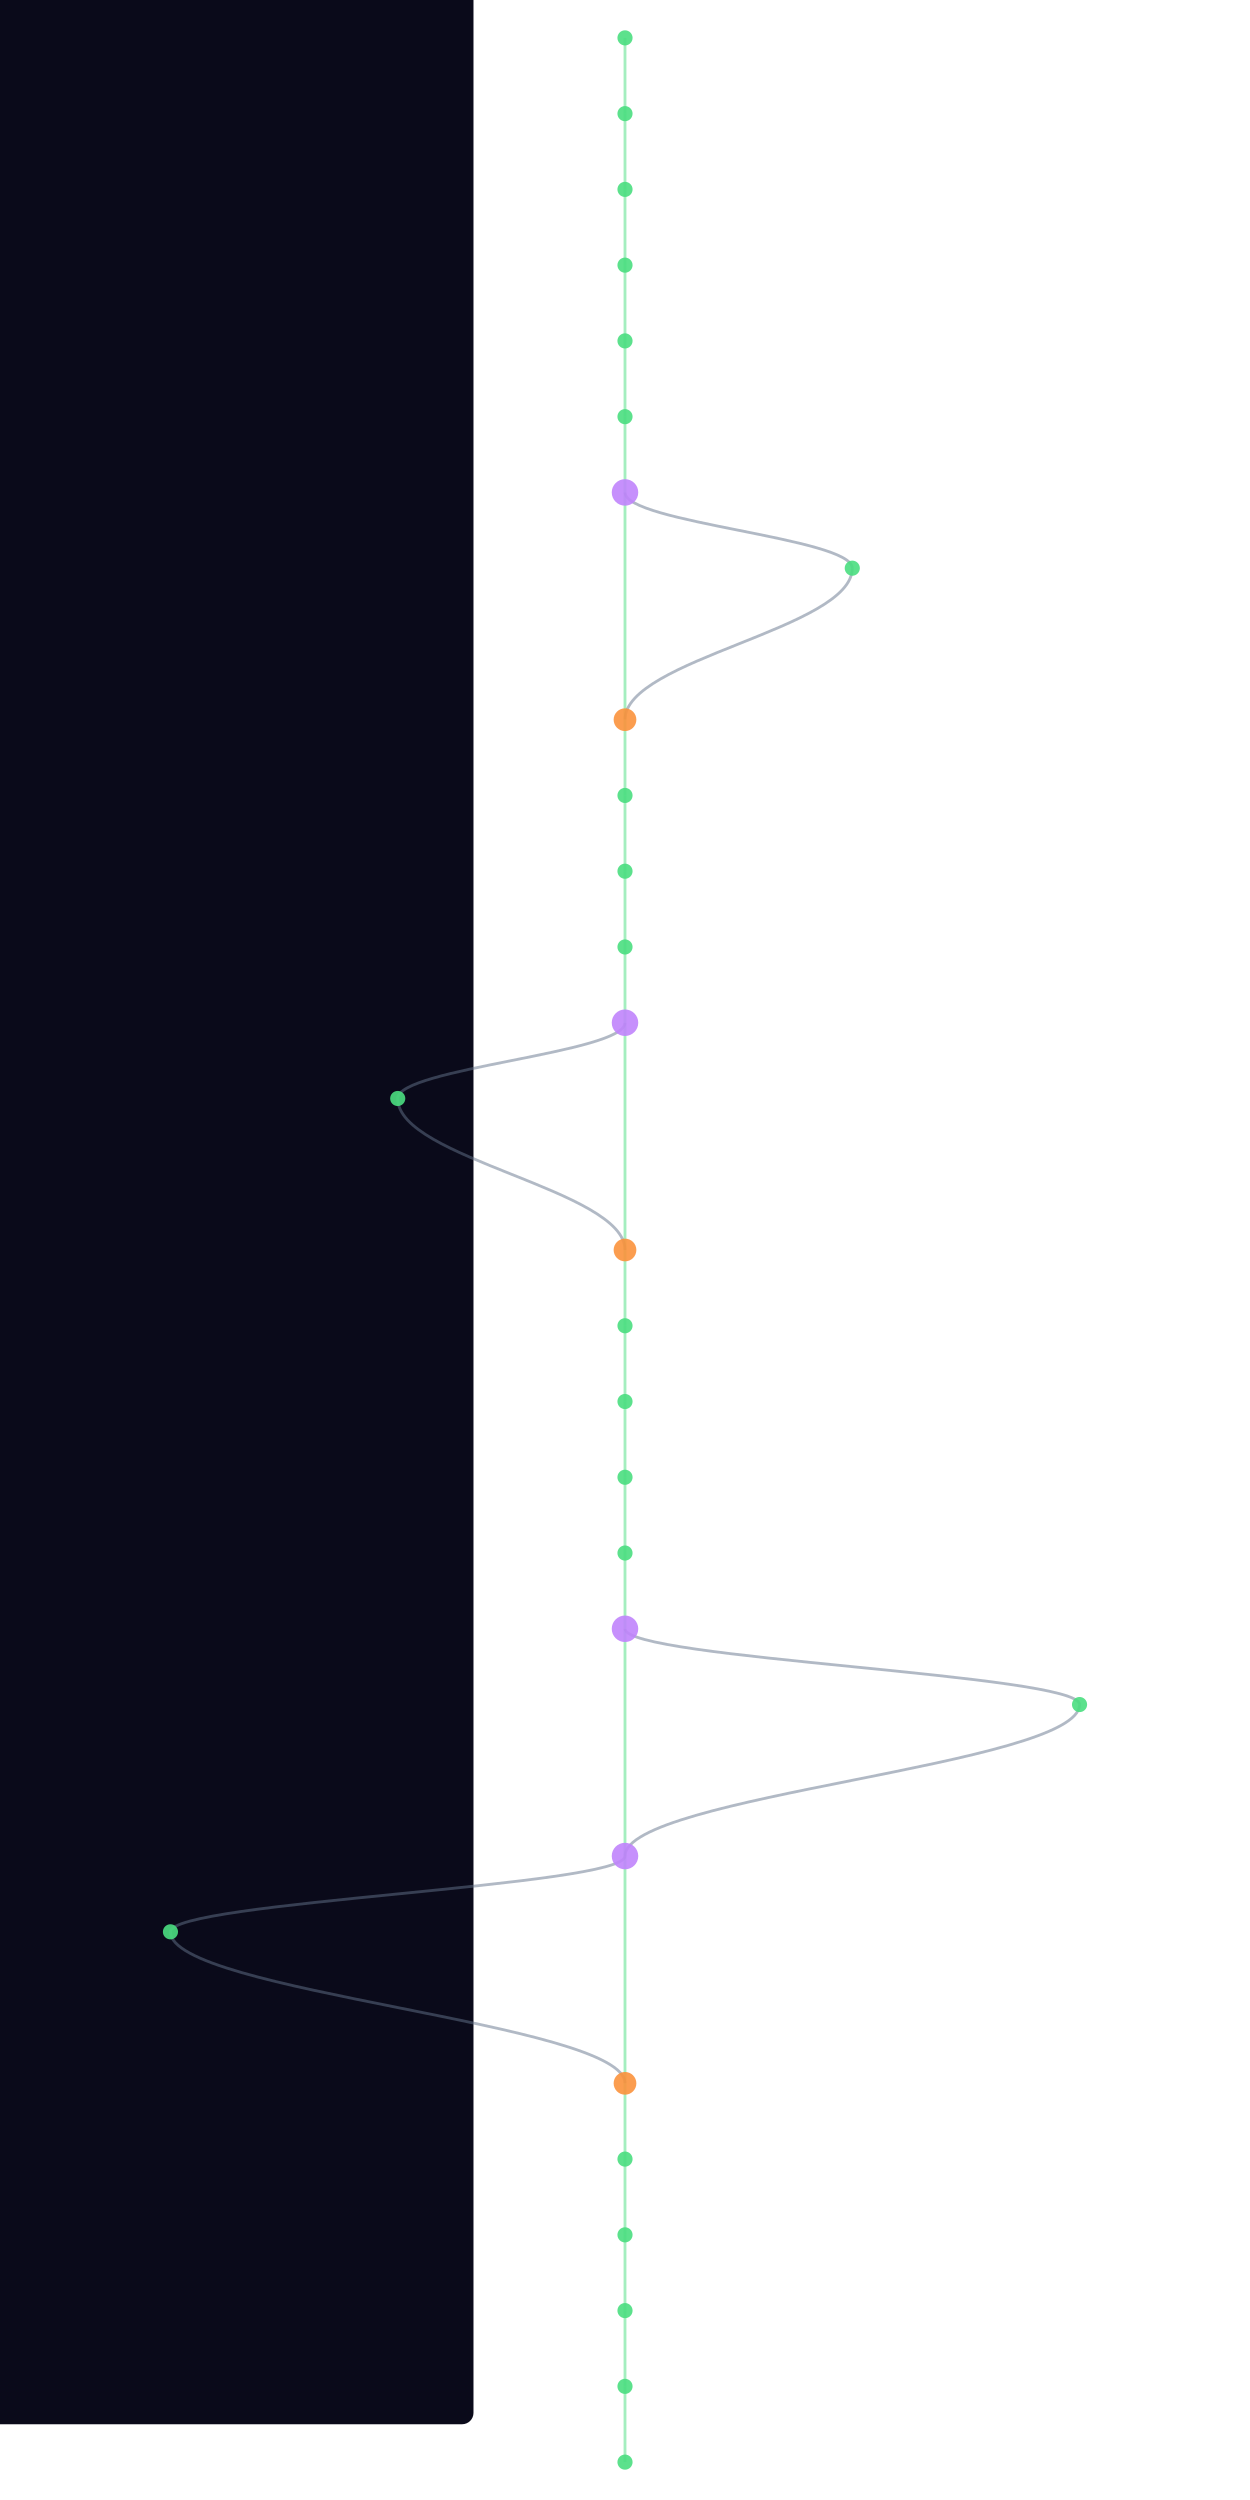
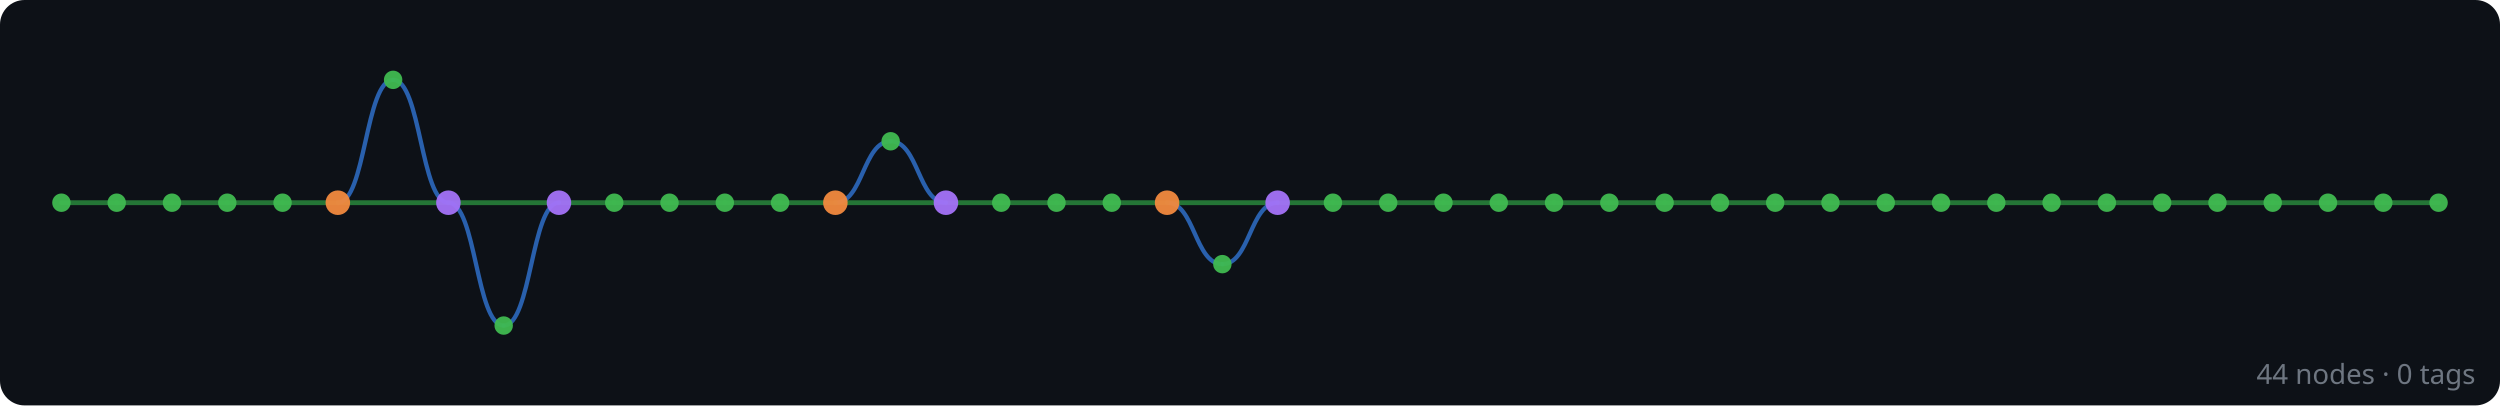
- <svg xmlns="http://www.w3.org/2000/svg" width="300" height="600" viewBox="340 40 520 1320">
-   <style>
-     @keyframes sway {
-       0%   { transform: translateX(0); }
-       25%  { transform: translateX(3px); }
-       50%  { transform: translateX(-2px); }
-       75%  { transform: translateX(4px); }
-       100% { transform: translateX(0); }
-     }
-     .mini-node { animation: sway 4s ease-in-out infinite; }
-     .mini-line { stroke-width: 1.5; fill: none; opacity: 0.5; }
-   </style>
-   <rect width="100%" height="100%" fill="#0a0a1a" rx="6" />
-   <g class="mini-node">
-     <line class="mini-line" stroke="#4ade80" x1="600" y1="60" x2="600" y2="100" />
-     <line class="mini-line" stroke="#4ade80" x1="600" y1="100" x2="600" y2="140" />
-     <line class="mini-line" stroke="#4ade80" x1="600" y1="140" x2="600" y2="180" />
-     <line class="mini-line" stroke="#4ade80" x1="600" y1="180" x2="600" y2="220" />
-     <line class="mini-line" stroke="#4ade80" x1="600" y1="220" x2="600" y2="260" />
-     <line class="mini-line" stroke="#4ade80" x1="600" y1="260" x2="600" y2="300" />
-     <line class="mini-line" stroke="#4ade80" x1="600" y1="300" x2="600" y2="420" />
-     <path class="mini-line" stroke="#64748b" d="M 600 300 C 600 316, 720 324, 720 340" />
-     <path class="mini-line" stroke="#64748b" d="M 720 340 C 720 372, 600 388, 600 420" />
-     <line class="mini-line" stroke="#4ade80" x1="600" y1="420" x2="600" y2="460" />
-     <line class="mini-line" stroke="#4ade80" x1="600" y1="460" x2="600" y2="500" />
-     <line class="mini-line" stroke="#4ade80" x1="600" y1="500" x2="600" y2="540" />
-     <line class="mini-line" stroke="#4ade80" x1="600" y1="540" x2="600" y2="580" />
-     <line class="mini-line" stroke="#4ade80" x1="600" y1="580" x2="600" y2="700" />
-     <path class="mini-line" stroke="#64748b" d="M 600 580 C 600 596, 480 604, 480 620" />
-     <path class="mini-line" stroke="#64748b" d="M 480 620 C 480 652, 600 668, 600 700" />
-     <line class="mini-line" stroke="#4ade80" x1="600" y1="700" x2="600" y2="740" />
-     <line class="mini-line" stroke="#4ade80" x1="600" y1="740" x2="600" y2="780" />
-     <line class="mini-line" stroke="#4ade80" x1="600" y1="780" x2="600" y2="820" />
-     <line class="mini-line" stroke="#4ade80" x1="600" y1="820" x2="600" y2="860" />
-     <line class="mini-line" stroke="#4ade80" x1="600" y1="860" x2="600" y2="900" />
-     <line class="mini-line" stroke="#4ade80" x1="600" y1="900" x2="600" y2="1020" />
-     <path class="mini-line" stroke="#64748b" d="M 600 900 C 600 916, 840 924, 840 940" />
-     <path class="mini-line" stroke="#64748b" d="M 840 940 C 840 972, 600 988, 600 1020" />
-     <line class="mini-line" stroke="#4ade80" x1="600" y1="1020" x2="600" y2="1140" />
-     <path class="mini-line" stroke="#64748b" d="M 600 1020 C 600 1036, 360 1044, 360 1060" />
-     <path class="mini-line" stroke="#64748b" d="M 360 1060 C 360 1092, 600 1108, 600 1140" />
-     <line class="mini-line" stroke="#4ade80" x1="600" y1="1140" x2="600" y2="1180" />
-     <line class="mini-line" stroke="#4ade80" x1="600" y1="1180" x2="600" y2="1220" />
-     <line class="mini-line" stroke="#4ade80" x1="600" y1="1220" x2="600" y2="1260" />
-     <line class="mini-line" stroke="#4ade80" x1="600" y1="1260" x2="600" y2="1300" />
-     <line class="mini-line" stroke="#4ade80" x1="600" y1="1300" x2="600" y2="1340" />
-     <circle cx="600" cy="60" r="4" fill="#4ade80" opacity="0.9" />
-     <circle cx="600" cy="100" r="4" fill="#4ade80" opacity="0.9" />
-     <circle cx="600" cy="140" r="4" fill="#4ade80" opacity="0.9" />
-     <circle cx="600" cy="180" r="4" fill="#4ade80" opacity="0.9" />
-     <circle cx="600" cy="220" r="4" fill="#4ade80" opacity="0.9" />
-     <circle cx="600" cy="260" r="4" fill="#4ade80" opacity="0.9" />
-     <circle cx="600" cy="300" r="7" fill="#c084fc" opacity="0.9" />
-     <circle cx="720" cy="340" r="4" fill="#4ade80" opacity="0.9" />
-     <circle cx="600" cy="420" r="6" fill="#fb923c" opacity="0.9" />
-     <circle cx="600" cy="460" r="4" fill="#4ade80" opacity="0.9" />
-     <circle cx="600" cy="500" r="4" fill="#4ade80" opacity="0.9" />
-     <circle cx="600" cy="540" r="4" fill="#4ade80" opacity="0.9" />
-     <circle cx="600" cy="580" r="7" fill="#c084fc" opacity="0.9" />
-     <circle cx="480" cy="620" r="4" fill="#4ade80" opacity="0.9" />
-     <circle cx="600" cy="700" r="6" fill="#fb923c" opacity="0.9" />
-     <circle cx="600" cy="740" r="4" fill="#4ade80" opacity="0.9" />
-     <circle cx="600" cy="780" r="4" fill="#4ade80" opacity="0.9" />
-     <circle cx="600" cy="820" r="4" fill="#4ade80" opacity="0.9" />
-     <circle cx="600" cy="860" r="4" fill="#4ade80" opacity="0.9" />
-     <circle cx="600" cy="900" r="7" fill="#c084fc" opacity="0.9" />
-     <circle cx="840" cy="940" r="4" fill="#4ade80" opacity="0.9" />
-     <circle cx="600" cy="1020" r="7" fill="#c084fc" opacity="0.9" />
-     <circle cx="360" cy="1060" r="4" fill="#4ade80" opacity="0.9" />
-     <circle cx="600" cy="1140" r="6" fill="#fb923c" opacity="0.9" />
-     <circle cx="600" cy="1180" r="4" fill="#4ade80" opacity="0.9" />
-     <circle cx="600" cy="1220" r="4" fill="#4ade80" opacity="0.9" />
-     <circle cx="600" cy="1260" r="4" fill="#4ade80" opacity="0.9" />
-     <circle cx="600" cy="1300" r="4" fill="#4ade80" opacity="0.9" />
-     <circle cx="600" cy="1340" r="4" fill="#4ade80" opacity="0.9" />
+ <svg xmlns="http://www.w3.org/2000/svg" width="814" height="132" viewBox="0 0 814 132">
+   <rect width="100%" height="100%" fill="#0d1117" rx="8" />
+   <g id="edges" stroke-linecap="round">
+     <line x1="794" y1="66" x2="776" y2="66" stroke="#2ea043" stroke-width="1.6" opacity="0.7" />
+     <line x1="776" y1="66" x2="758" y2="66" stroke="#2ea043" stroke-width="1.6" opacity="0.7" />
+     <line x1="758" y1="66" x2="740" y2="66" stroke="#2ea043" stroke-width="1.6" opacity="0.7" />
+     <line x1="740" y1="66" x2="722" y2="66" stroke="#2ea043" stroke-width="1.6" opacity="0.7" />
+     <line x1="722" y1="66" x2="704" y2="66" stroke="#2ea043" stroke-width="1.6" opacity="0.7" />
+     <line x1="704" y1="66" x2="686" y2="66" stroke="#2ea043" stroke-width="1.6" opacity="0.7" />
+     <line x1="686" y1="66" x2="668" y2="66" stroke="#2ea043" stroke-width="1.6" opacity="0.7" />
+     <line x1="668" y1="66" x2="650" y2="66" stroke="#2ea043" stroke-width="1.6" opacity="0.7" />
+     <line x1="650" y1="66" x2="632" y2="66" stroke="#2ea043" stroke-width="1.6" opacity="0.7" />
+     <line x1="632" y1="66" x2="614" y2="66" stroke="#2ea043" stroke-width="1.6" opacity="0.7" />
+     <line x1="614" y1="66" x2="596" y2="66" stroke="#2ea043" stroke-width="1.6" opacity="0.7" />
+     <line x1="596" y1="66" x2="578" y2="66" stroke="#2ea043" stroke-width="1.6" opacity="0.7" />
+     <line x1="578" y1="66" x2="560" y2="66" stroke="#2ea043" stroke-width="1.6" opacity="0.7" />
+     <line x1="560" y1="66" x2="542" y2="66" stroke="#2ea043" stroke-width="1.6" opacity="0.7" />
+     <line x1="542" y1="66" x2="524" y2="66" stroke="#2ea043" stroke-width="1.6" opacity="0.7" />
+     <line x1="524" y1="66" x2="506" y2="66" stroke="#2ea043" stroke-width="1.6" opacity="0.7" />
+     <line x1="506" y1="66" x2="488" y2="66" stroke="#2ea043" stroke-width="1.6" opacity="0.7" />
+     <line x1="488" y1="66" x2="470" y2="66" stroke="#2ea043" stroke-width="1.6" opacity="0.7" />
+     <line x1="470" y1="66" x2="452" y2="66" stroke="#2ea043" stroke-width="1.6" opacity="0.7" />
+     <line x1="452" y1="66" x2="434" y2="66" stroke="#2ea043" stroke-width="1.6" opacity="0.7" />
+     <line x1="434" y1="66" x2="416" y2="66" stroke="#2ea043" stroke-width="1.6" opacity="0.7" />
+     <line x1="416" y1="66" x2="380" y2="66" stroke="#2ea043" stroke-width="1.6" opacity="0.7" />
+     <path d="M 416 66 C 407 66, 407 86, 398 86" fill="none" stroke="#388bfd" stroke-width="1.4" opacity="0.65" />
+     <path d="M 398 86 C 389 86, 389 66, 380 66" fill="none" stroke="#388bfd" stroke-width="1.4" opacity="0.65" />
+     <line x1="380" y1="66" x2="362" y2="66" stroke="#2ea043" stroke-width="1.6" opacity="0.7" />
+     <line x1="362" y1="66" x2="344" y2="66" stroke="#2ea043" stroke-width="1.6" opacity="0.7" />
+     <line x1="344" y1="66" x2="326" y2="66" stroke="#2ea043" stroke-width="1.6" opacity="0.7" />
+     <line x1="326" y1="66" x2="308" y2="66" stroke="#2ea043" stroke-width="1.6" opacity="0.7" />
+     <line x1="308" y1="66" x2="272" y2="66" stroke="#2ea043" stroke-width="1.6" opacity="0.7" />
+     <path d="M 308 66 C 299 66, 299 46, 290 46" fill="none" stroke="#388bfd" stroke-width="1.4" opacity="0.65" />
+     <path d="M 290 46 C 281 46, 281 66, 272 66" fill="none" stroke="#388bfd" stroke-width="1.4" opacity="0.65" />
+     <line x1="272" y1="66" x2="254" y2="66" stroke="#2ea043" stroke-width="1.6" opacity="0.7" />
+     <line x1="254" y1="66" x2="236" y2="66" stroke="#2ea043" stroke-width="1.6" opacity="0.7" />
+     <line x1="236" y1="66" x2="218" y2="66" stroke="#2ea043" stroke-width="1.6" opacity="0.7" />
+     <line x1="218" y1="66" x2="200" y2="66" stroke="#2ea043" stroke-width="1.6" opacity="0.7" />
+     <line x1="200" y1="66" x2="182" y2="66" stroke="#2ea043" stroke-width="1.6" opacity="0.7" />
+     <line x1="182" y1="66" x2="146" y2="66" stroke="#2ea043" stroke-width="1.6" opacity="0.7" />
+     <path d="M 182 66 C 173 66, 173 106, 164 106" fill="none" stroke="#388bfd" stroke-width="1.4" opacity="0.65" />
+     <path d="M 164 106 C 155 106, 155 66, 146 66" fill="none" stroke="#388bfd" stroke-width="1.4" opacity="0.65" />
+     <line x1="146" y1="66" x2="110" y2="66" stroke="#2ea043" stroke-width="1.6" opacity="0.7" />
+     <path d="M 146 66 C 137 66, 137 26, 128 26" fill="none" stroke="#388bfd" stroke-width="1.4" opacity="0.65" />
+     <path d="M 128 26 C 119 26, 119 66, 110 66" fill="none" stroke="#388bfd" stroke-width="1.4" opacity="0.65" />
+     <line x1="110" y1="66" x2="92" y2="66" stroke="#2ea043" stroke-width="1.6" opacity="0.7" />
+     <line x1="92" y1="66" x2="74" y2="66" stroke="#2ea043" stroke-width="1.6" opacity="0.7" />
+     <line x1="74" y1="66" x2="56" y2="66" stroke="#2ea043" stroke-width="1.6" opacity="0.7" />
+     <line x1="56" y1="66" x2="38" y2="66" stroke="#2ea043" stroke-width="1.6" opacity="0.7" />
+     <line x1="38" y1="66" x2="20" y2="66" stroke="#2ea043" stroke-width="1.6" opacity="0.7" />
  </g>
+   <g id="nodes">
+     <circle cx="794" cy="66" r="3" fill="#3fb950" opacity="0.95" />
+     <circle cx="776" cy="66" r="3" fill="#3fb950" opacity="0.95" />
+     <circle cx="758" cy="66" r="3" fill="#3fb950" opacity="0.95" />
+     <circle cx="740" cy="66" r="3" fill="#3fb950" opacity="0.95" />
+     <circle cx="722" cy="66" r="3" fill="#3fb950" opacity="0.95" />
+     <circle cx="704" cy="66" r="3" fill="#3fb950" opacity="0.95" />
+     <circle cx="686" cy="66" r="3" fill="#3fb950" opacity="0.95" />
+     <circle cx="668" cy="66" r="3" fill="#3fb950" opacity="0.95" />
+     <circle cx="650" cy="66" r="3" fill="#3fb950" opacity="0.95" />
+     <circle cx="632" cy="66" r="3" fill="#3fb950" opacity="0.95" />
+     <circle cx="614" cy="66" r="3" fill="#3fb950" opacity="0.95" />
+     <circle cx="596" cy="66" r="3" fill="#3fb950" opacity="0.95" />
+     <circle cx="578" cy="66" r="3" fill="#3fb950" opacity="0.95" />
+     <circle cx="560" cy="66" r="3" fill="#3fb950" opacity="0.95" />
+     <circle cx="542" cy="66" r="3" fill="#3fb950" opacity="0.95" />
+     <circle cx="524" cy="66" r="3" fill="#3fb950" opacity="0.95" />
+     <circle cx="506" cy="66" r="3" fill="#3fb950" opacity="0.95" />
+     <circle cx="488" cy="66" r="3" fill="#3fb950" opacity="0.95" />
+     <circle cx="470" cy="66" r="3" fill="#3fb950" opacity="0.95" />
+     <circle cx="452" cy="66" r="3" fill="#3fb950" opacity="0.95" />
+     <circle cx="434" cy="66" r="3" fill="#3fb950" opacity="0.95" />
+     <circle cx="416" cy="66" r="4" fill="#a371f7" opacity="0.95" />
+     <circle cx="398" cy="86" r="3" fill="#3fb950" opacity="0.95" />
+     <circle cx="380" cy="66" r="4" fill="#f0883e" opacity="0.95" />
+     <circle cx="362" cy="66" r="3" fill="#3fb950" opacity="0.95" />
+     <circle cx="344" cy="66" r="3" fill="#3fb950" opacity="0.95" />
+     <circle cx="326" cy="66" r="3" fill="#3fb950" opacity="0.95" />
+     <circle cx="308" cy="66" r="4" fill="#a371f7" opacity="0.95" />
+     <circle cx="290" cy="46" r="3" fill="#3fb950" opacity="0.95" />
+     <circle cx="272" cy="66" r="4" fill="#f0883e" opacity="0.95" />
+     <circle cx="254" cy="66" r="3" fill="#3fb950" opacity="0.95" />
+     <circle cx="236" cy="66" r="3" fill="#3fb950" opacity="0.95" />
+     <circle cx="218" cy="66" r="3" fill="#3fb950" opacity="0.95" />
+     <circle cx="200" cy="66" r="3" fill="#3fb950" opacity="0.95" />
+     <circle cx="182" cy="66" r="4" fill="#a371f7" opacity="0.95" />
+     <circle cx="164" cy="106" r="3" fill="#3fb950" opacity="0.95" />
+     <circle cx="146" cy="66" r="4" fill="#a371f7" opacity="0.95" />
+     <circle cx="128" cy="26" r="3" fill="#3fb950" opacity="0.95" />
+     <circle cx="110" cy="66" r="4" fill="#f0883e" opacity="0.95" />
+     <circle cx="92" cy="66" r="3" fill="#3fb950" opacity="0.95" />
+     <circle cx="74" cy="66" r="3" fill="#3fb950" opacity="0.95" />
+     <circle cx="56" cy="66" r="3" fill="#3fb950" opacity="0.95" />
+     <circle cx="38" cy="66" r="3" fill="#3fb950" opacity="0.95" />
+     <circle cx="20" cy="66" r="3" fill="#3fb950" opacity="0.95" />
+   </g>
+   <text x="806" y="125" text-anchor="end" font-family="sans-serif" font-size="9" fill="#6e7681">44 nodes · 0 tags</text>
</svg>
